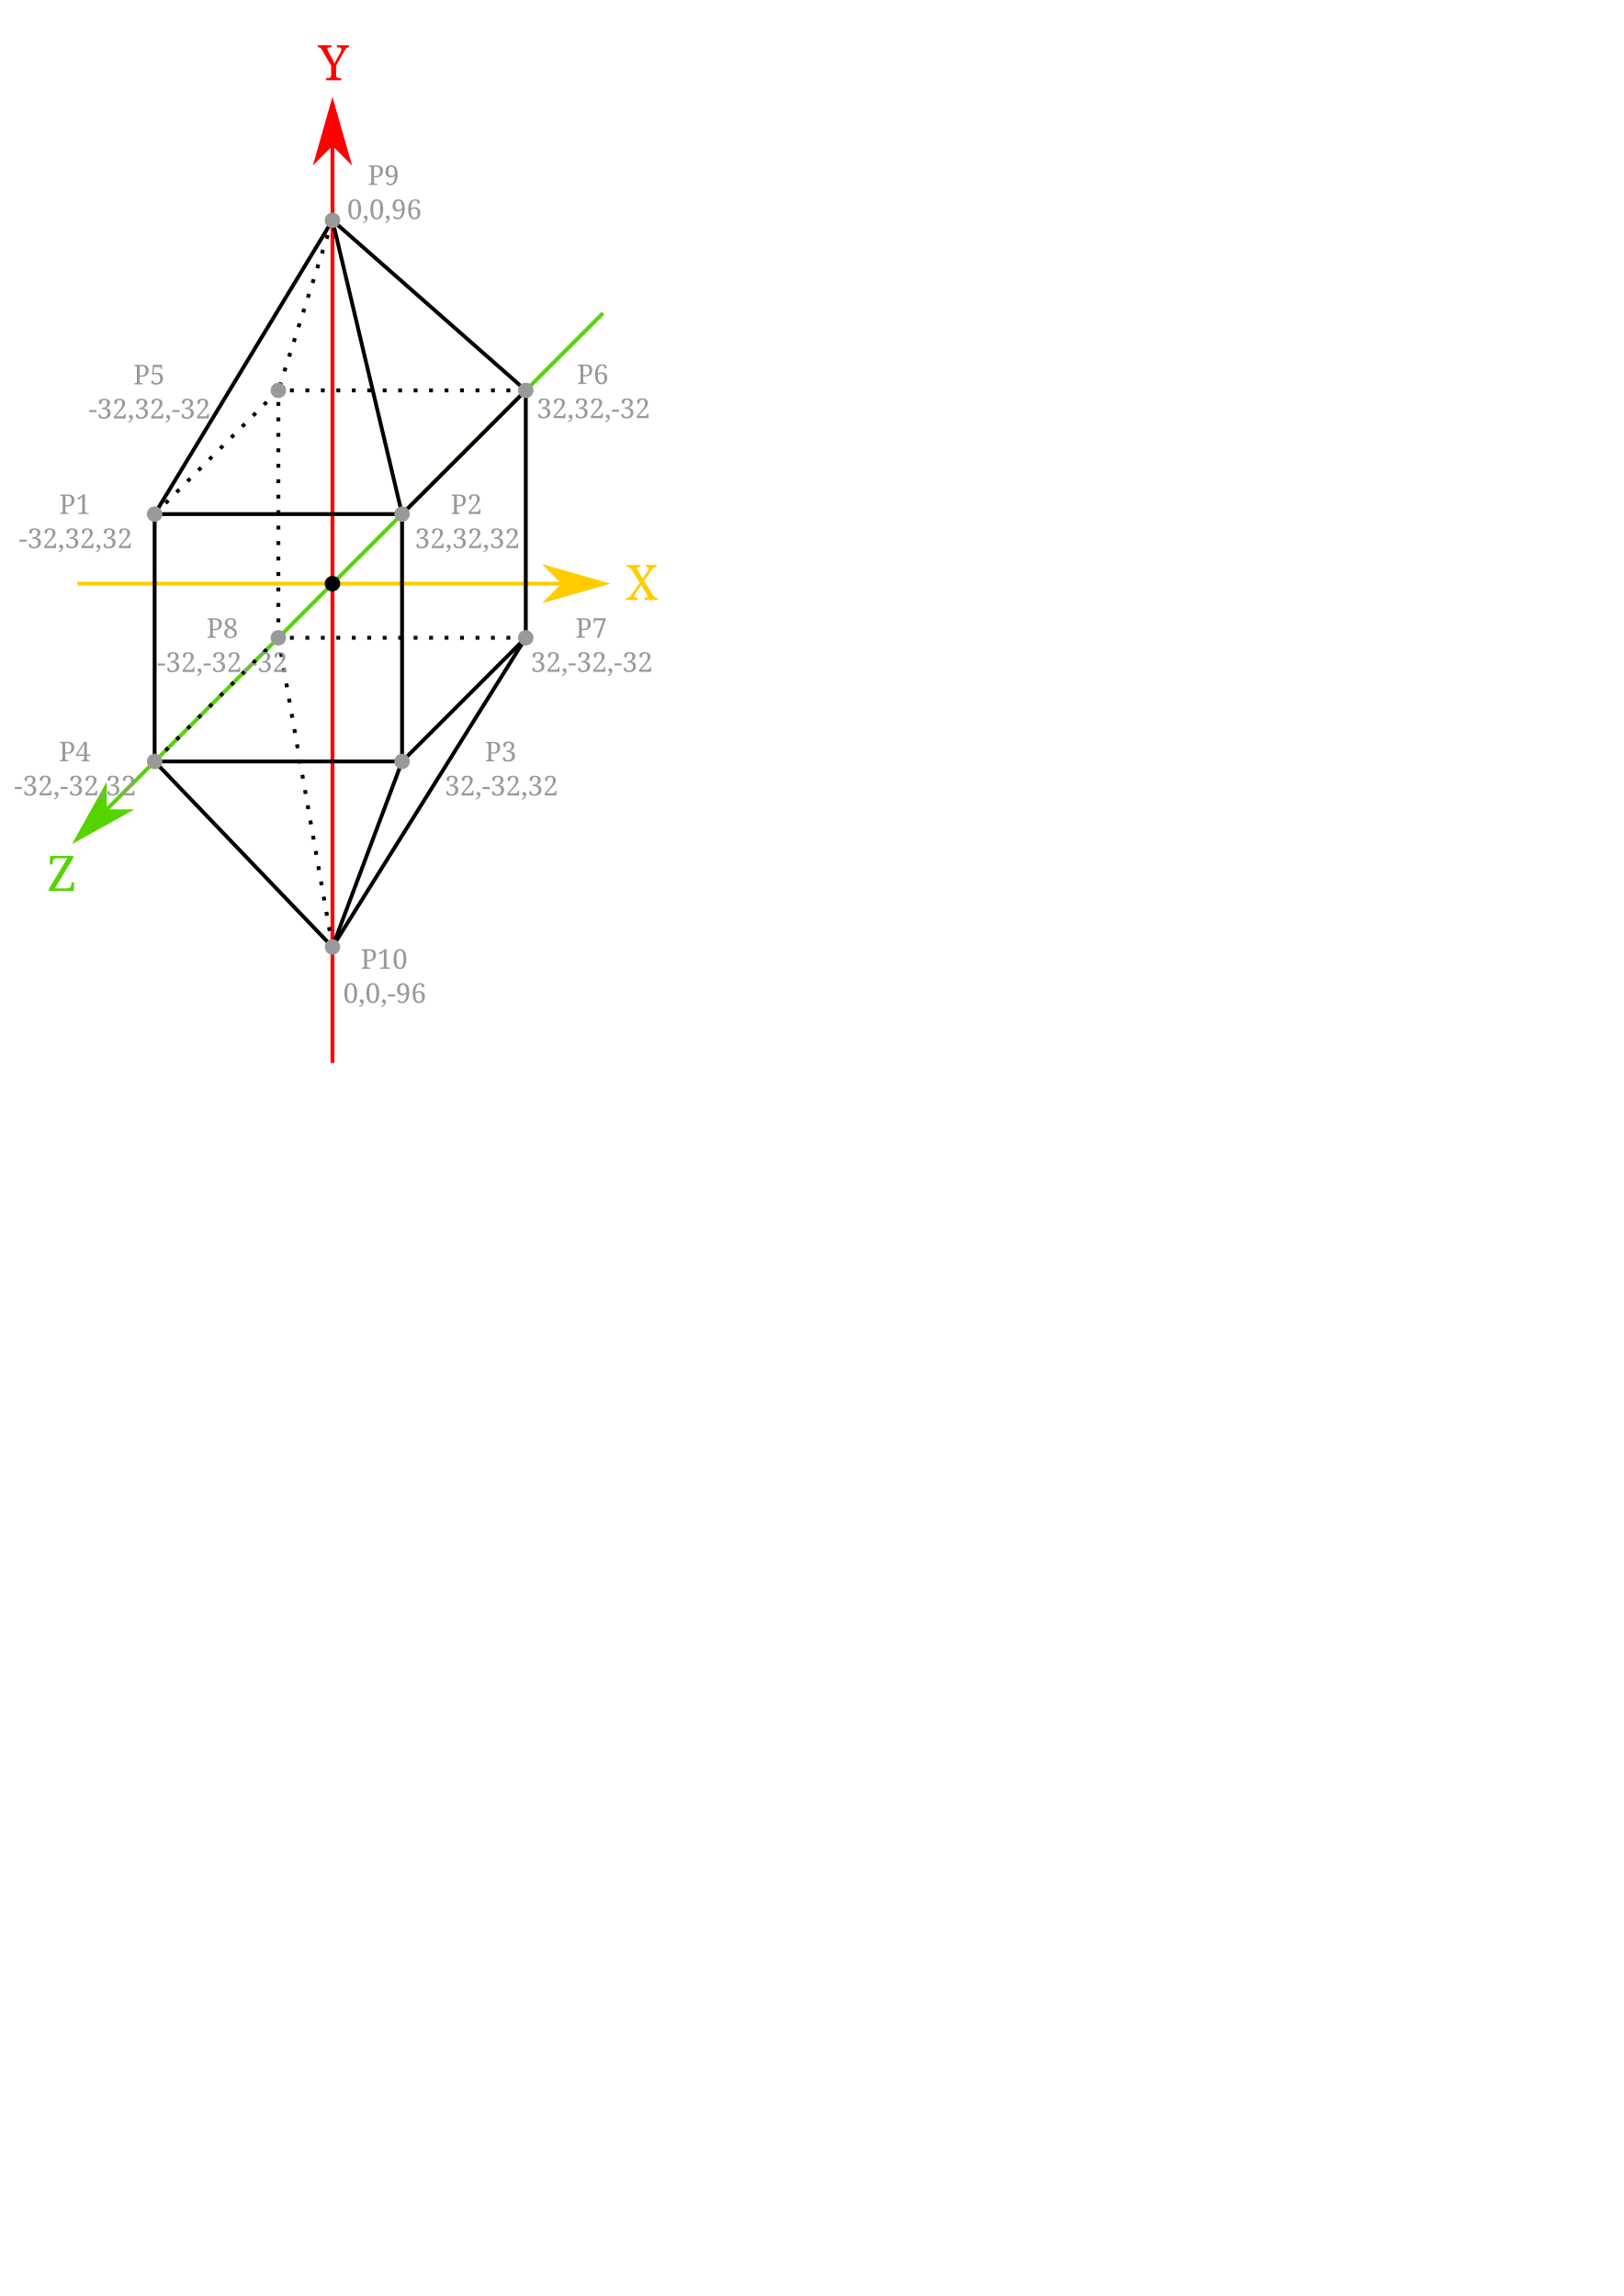
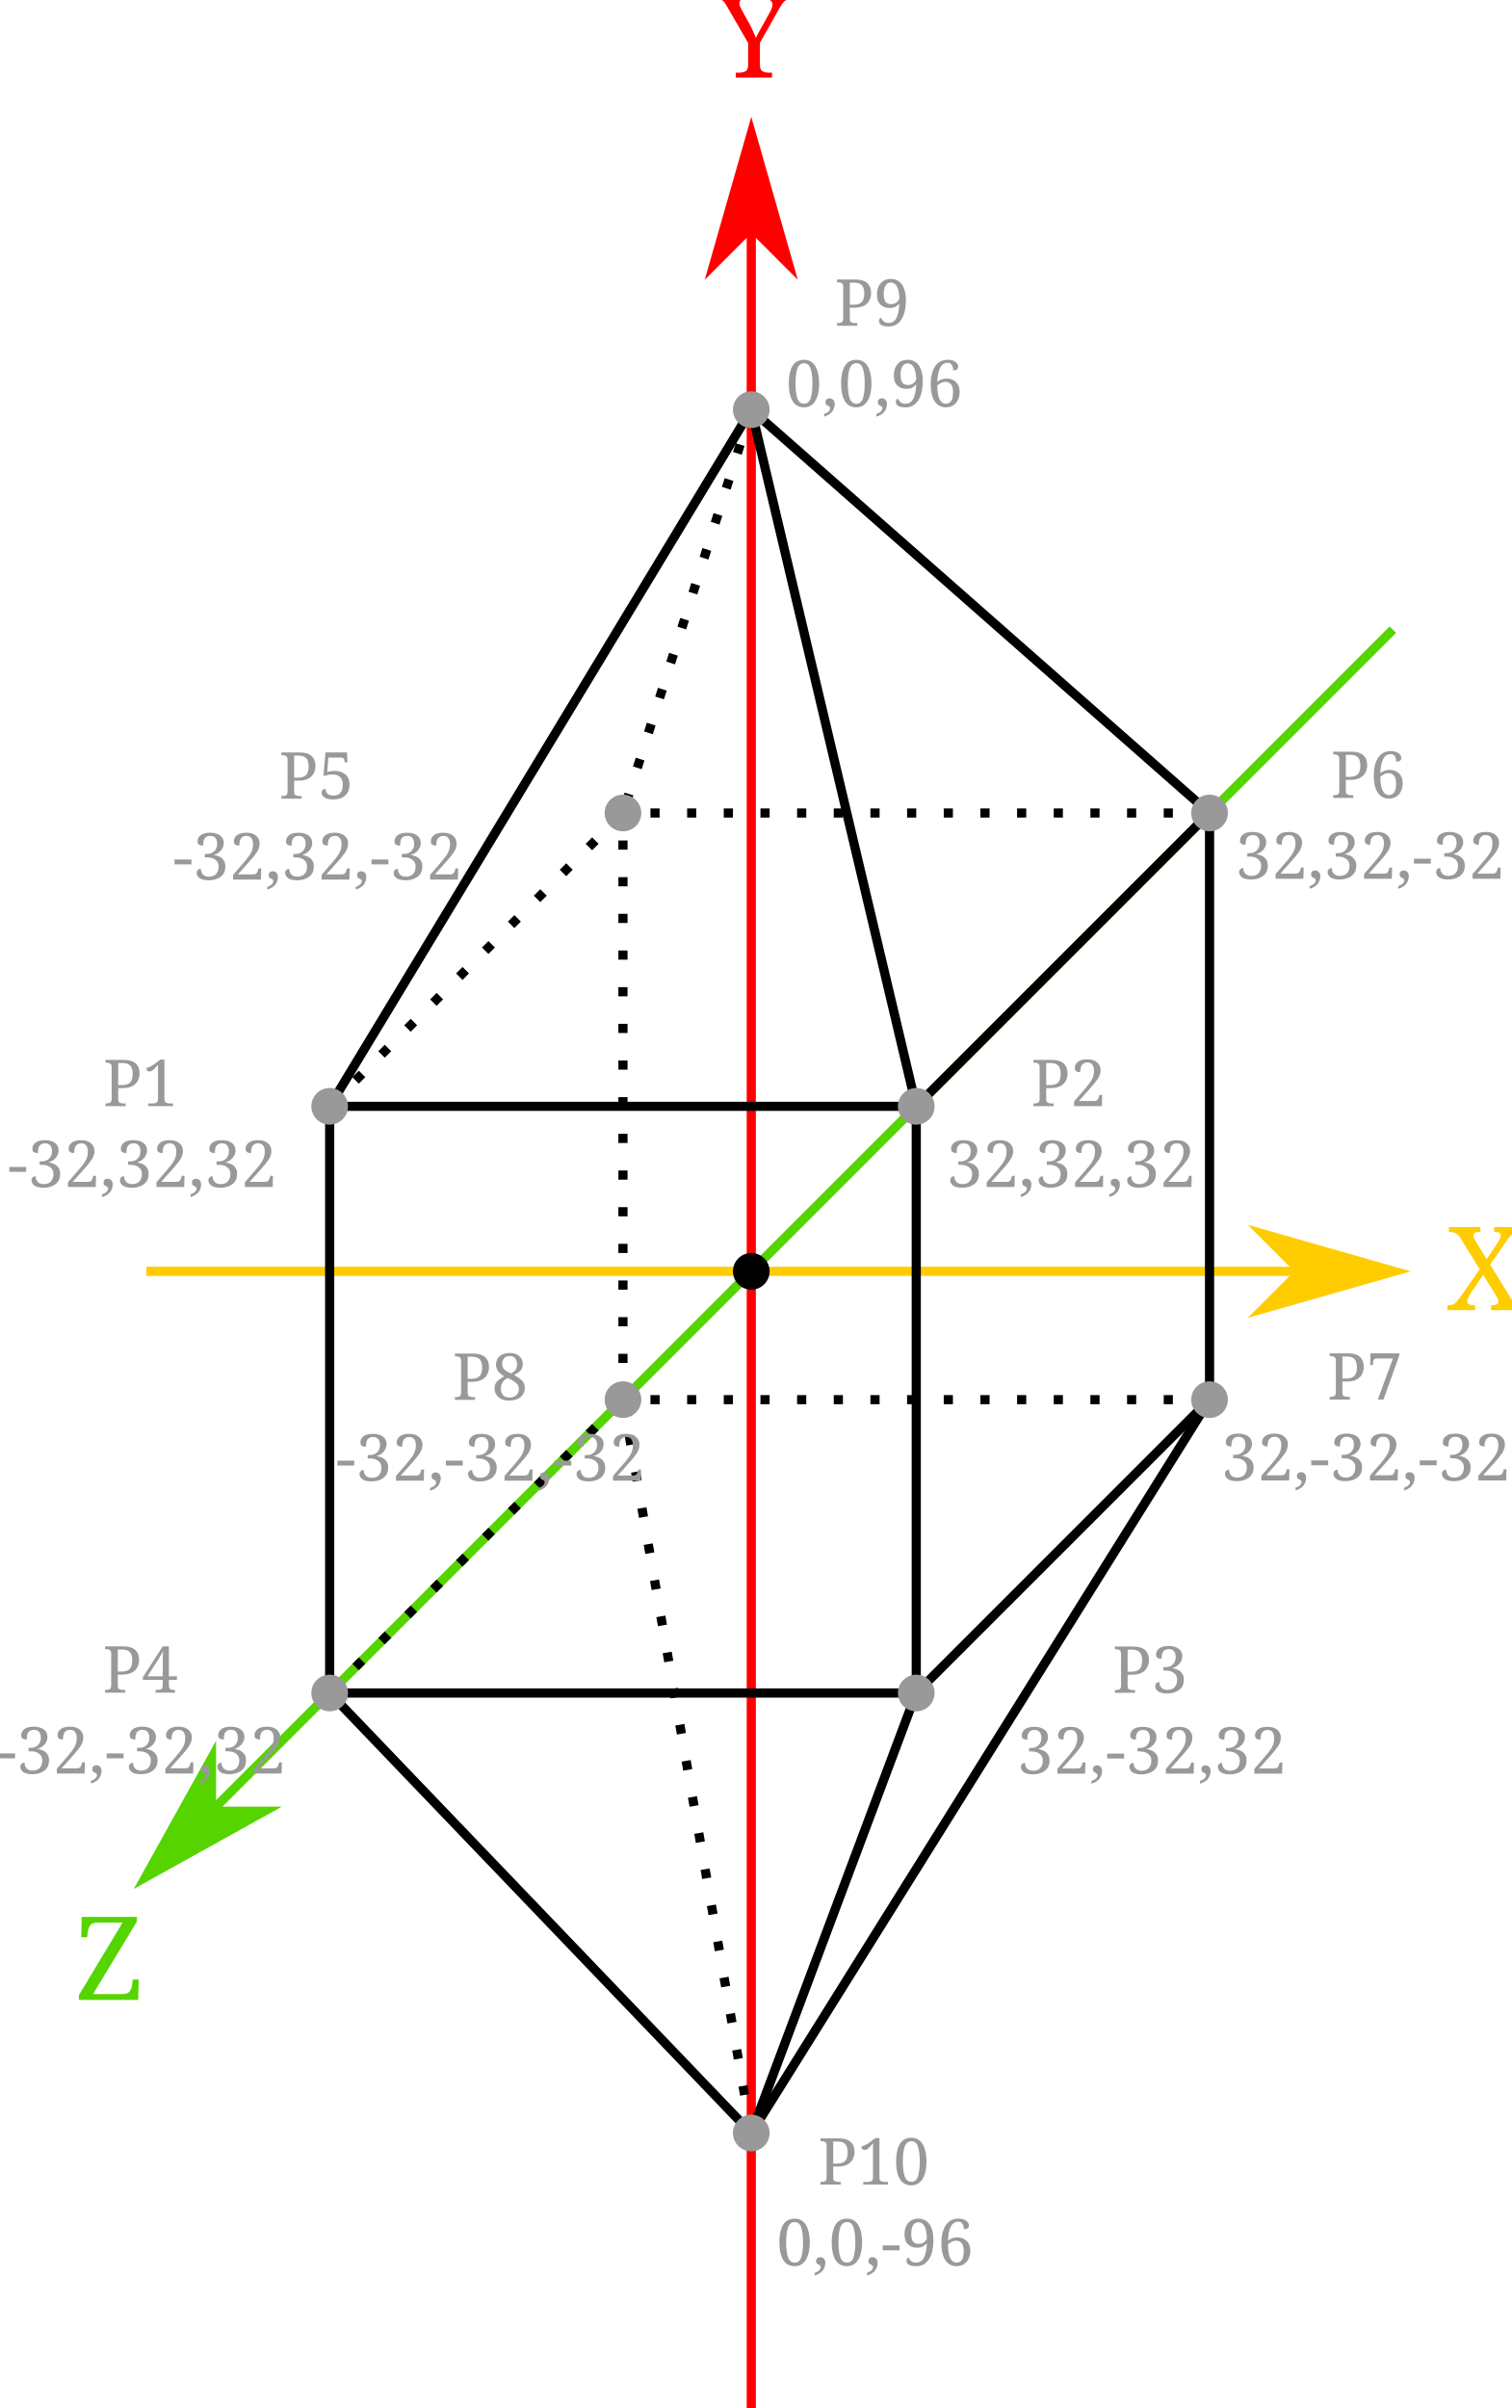
- <svg xmlns="http://www.w3.org/2000/svg" width="210mm" height="297mm" viewBox="0 0 420 594" version="1.1" id="svg1835">
+ <svg xmlns="http://www.w3.org/2000/svg" width="82.472mm" height="131.345mm" viewBox="0 0 164.944 262.691" version="1.1" id="svg1835">
  <defs id="defs1829">
    <marker style="overflow:visible" id="marker2520" refX="0" refY="0" orient="auto">
      <path transform="matrix(-0.8,0,0,-0.8,-10,0)" style="fill:#ffcc00;fill-opacity:1;fill-rule:evenodd;stroke:#ffcc00;stroke-width:1pt;stroke-opacity:1" d="M 0,0 5,-5 -12.5,0 5,5 Z" id="path2518" />
    </marker>
    <marker orient="auto" refY="0" refX="0" id="Arrow1Lstart" style="overflow:visible">
      <path id="path1545" d="M 0,0 5,-5 -12.5,0 5,5 Z" style="fill:#55d400;fill-opacity:1;fill-rule:evenodd;stroke:#55d400;stroke-width:1pt;stroke-opacity:1" transform="matrix(0.8,0,0,0.8,10,0)" />
    </marker>
    <marker orient="auto" refY="0" refX="0" id="Arrow1Lend" style="overflow:visible">
      <path id="path1548" d="M 0,0 5,-5 -12.5,0 5,5 Z" style="fill:#ff0000;fill-opacity:1;fill-rule:evenodd;stroke:#ff0000;stroke-width:1pt;stroke-opacity:1" transform="matrix(-0.8,0,0,-0.8,-10,0)" />
    </marker>
  </defs>
-   <g id="layer2" style="display:inline">
+   <g id="layer2" style="display:inline" transform="translate(-4.031007,-12.30936)">
    <path style="opacity:1;vector-effect:none;fill:#ff0000;fill-opacity:1;stroke:#ff0000;stroke-width:1;stroke-linecap:butt;stroke-linejoin:bevel;stroke-miterlimit:4;stroke-dasharray:none;stroke-dashoffset:0;stroke-opacity:1;marker-end:url(#Arrow1Lend)" d="M 86,275 V 27" id="path2449" />
    <path style="opacity:1;vector-effect:none;fill:#ffcc00;fill-opacity:1;stroke:#ffcc00;stroke-width:1;stroke-linecap:butt;stroke-linejoin:bevel;stroke-miterlimit:4;stroke-dasharray:none;stroke-dashoffset:0;stroke-opacity:1;marker-end:url(#marker2520)" d="M 20,151 H 156" id="path2564" />
    <path style="opacity:1;vector-effect:none;fill:#55d400;fill-opacity:1;stroke:#55d400;stroke-width:1;stroke-linecap:butt;stroke-linejoin:bevel;stroke-miterlimit:4;stroke-dasharray:none;stroke-dashoffset:0;stroke-opacity:1;marker-start:url(#Arrow1Lstart)" d="M 20,217 156,81" id="path2478" />
    <text xml:space="preserve" style="font-style:normal;font-variant:normal;font-weight:normal;font-stretch:normal;font-size:12.7px;line-height:1.25;font-family:Cambria;-inkscape-font-specification:'Cambria, Normal';font-variant-ligatures:normal;font-variant-caps:normal;font-variant-numeric:normal;font-feature-settings:normal;text-align:start;letter-spacing:0px;word-spacing:0px;writing-mode:lr-tb;text-anchor:start;fill:#ff0000;fill-opacity:1;stroke:none;stroke-width:1" x="82.298" y="20.774" id="text3246">
      <tspan x="82.298" y="20.774" id="tspan3244" style="stroke-width:1">
        <tspan x="82.298" y="20.774" id="tspan3242" style="stroke-width:1">Y</tspan>
      </tspan>
    </text>
    <text xml:space="preserve" style="font-style:normal;font-variant:normal;font-weight:normal;font-stretch:normal;font-size:12.7px;line-height:1.25;font-family:Cambria;-inkscape-font-specification:'Cambria, Normal';font-variant-ligatures:normal;font-variant-caps:normal;font-variant-numeric:normal;font-feature-settings:normal;text-align:start;letter-spacing:0px;word-spacing:0px;writing-mode:lr-tb;text-anchor:start;fill:#ffcc00;fill-opacity:1;stroke:none;stroke-width:1" x="161.85" y="155.232" id="text3240">
      <tspan x="161.85" y="155.232" id="tspan3238" style="stroke-width:1">
        <tspan x="161.85" y="155.232" id="tspan3236" style="stroke-width:1">X</tspan>
      </tspan>
    </text>
    <text xml:space="preserve" style="font-style:normal;font-variant:normal;font-weight:normal;font-stretch:normal;font-size:12.7px;line-height:1.25;font-family:Cambria;-inkscape-font-specification:'Cambria, Normal';font-variant-ligatures:normal;font-variant-caps:normal;font-variant-numeric:normal;font-feature-settings:normal;text-align:start;letter-spacing:0px;word-spacing:0px;writing-mode:lr-tb;text-anchor:start;fill:#55d400;fill-opacity:1;stroke:none;stroke-width:1" x="12.182" y="230.483" id="text3234">
      <tspan x="12.182" y="230.483" id="tspan3232" style="stroke-width:1">
        <tspan x="12.182" y="230.483" id="tspan3230" style="stroke-width:1">Z</tspan>
      </tspan>
    </text>
  </g>
-   <g id="layer1" style="display:inline">
+   <g id="layer1" style="display:inline" transform="translate(-4.031007,-12.30936)">
    <path style="opacity:1;vector-effect:none;fill:#000000;fill-opacity:1;stroke:#000000;stroke-width:1;stroke-linecap:butt;stroke-linejoin:bevel;stroke-miterlimit:4;stroke-dasharray:none;stroke-dashoffset:0;stroke-opacity:1" d="M 40,197 H 104" id="path2402" />
    <path style="opacity:1;vector-effect:none;fill:#000000;fill-opacity:1;stroke:#000000;stroke-width:1;stroke-linecap:butt;stroke-linejoin:bevel;stroke-miterlimit:4;stroke-dasharray:none;stroke-dashoffset:0;stroke-opacity:1" d="m 136,165 -32,32" id="path2404" />
    <path style="opacity:1;vector-effect:none;fill:#000000;fill-opacity:1;stroke:#000000;stroke-width:1;stroke-linecap:butt;stroke-linejoin:bevel;stroke-miterlimit:4;stroke-dasharray:none;stroke-dashoffset:0;stroke-opacity:1" d="m 40,133 v 64" id="path2406" />
    <path style="opacity:1;vector-effect:none;fill:#000000;fill-opacity:1;stroke:#000000;stroke-width:1;stroke-linecap:butt;stroke-linejoin:bevel;stroke-miterlimit:4;stroke-dasharray:none;stroke-dashoffset:0;stroke-opacity:1" d="m 104,133 v 64 0" id="path2408" />
    <path style="opacity:1;vector-effect:none;fill:#000000;fill-opacity:1;stroke:#000000;stroke-width:1;stroke-linecap:butt;stroke-linejoin:bevel;stroke-miterlimit:4;stroke-dasharray:none;stroke-dashoffset:0;stroke-opacity:1" d="M 40,133 H 104" id="path2410" />
    <path style="opacity:1;vector-effect:none;fill:#000000;fill-opacity:1;stroke:#000000;stroke-width:1;stroke-linecap:butt;stroke-linejoin:bevel;stroke-miterlimit:4;stroke-dasharray:none;stroke-dashoffset:0;stroke-opacity:1" d="m 136,101 v 64" id="path2412" />
    <path style="opacity:1;vector-effect:none;fill:#000000;fill-opacity:1;stroke:#000000;stroke-width:1;stroke-linecap:butt;stroke-linejoin:bevel;stroke-miterlimit:4;stroke-dasharray:none;stroke-dashoffset:0;stroke-opacity:1" d="M 86,57 40,133" id="path2416" />
    <path style="opacity:1;vector-effect:none;fill:#000000;fill-opacity:1;stroke:#000000;stroke-width:1;stroke-linecap:butt;stroke-linejoin:bevel;stroke-miterlimit:4;stroke-dasharray:none;stroke-dashoffset:0;stroke-opacity:1" d="M 104,133 86,57" id="path2418" />
    <path style="opacity:1;vector-effect:none;fill:#000000;fill-opacity:1;stroke:#000000;stroke-width:1;stroke-linecap:butt;stroke-linejoin:bevel;stroke-miterlimit:4;stroke-dasharray:none;stroke-dashoffset:0;stroke-opacity:1" d="M 136,101 86,57" id="path2420" />
    <path style="opacity:1;vector-effect:none;fill:#000000;fill-opacity:1;stroke:#000000;stroke-width:1;stroke-linecap:butt;stroke-linejoin:bevel;stroke-miterlimit:4;stroke-dasharray:none;stroke-dashoffset:0;stroke-opacity:1" d="m 104,133 32,-32" id="path2422" />
    <path style="opacity:1;vector-effect:none;fill:#000000;fill-opacity:1;stroke:#000000;stroke-width:1;stroke-linecap:butt;stroke-linejoin:bevel;stroke-miterlimit:4;stroke-dasharray:1, 3;stroke-dashoffset:0;stroke-opacity:1" d="M 40,133 72,101" id="path2424" />
    <path style="opacity:1;vector-effect:none;fill:#000000;fill-opacity:1;stroke:#000000;stroke-width:1;stroke-linecap:butt;stroke-linejoin:bevel;stroke-miterlimit:4;stroke-dasharray:1, 3;stroke-dashoffset:0;stroke-opacity:1" d="M 136,101 H 72" id="path2426" />
    <path style="opacity:1;vector-effect:none;fill:#000000;fill-opacity:1;stroke:#000000;stroke-width:1;stroke-linecap:butt;stroke-linejoin:bevel;stroke-miterlimit:4;stroke-dasharray:1, 3;stroke-dashoffset:0;stroke-opacity:1" d="M 86,57 72,101" id="path2428" />
    <path style="opacity:1;vector-effect:none;fill:#000000;fill-opacity:1;stroke:#000000;stroke-width:1;stroke-linecap:butt;stroke-linejoin:bevel;stroke-miterlimit:4;stroke-dasharray:1, 3;stroke-dashoffset:0;stroke-opacity:1" d="M 72,165 V 101" id="path2430" />
    <path style="opacity:1;vector-effect:none;fill:#000000;fill-opacity:1;stroke:#000000;stroke-width:1;stroke-linecap:butt;stroke-linejoin:bevel;stroke-miterlimit:4;stroke-dasharray:1, 3;stroke-dashoffset:0;stroke-opacity:1" d="M 40,197 72,165" id="path2432" />
    <path style="opacity:1;vector-effect:none;fill:#000000;fill-opacity:1;stroke:#000000;stroke-width:1;stroke-linecap:butt;stroke-linejoin:bevel;stroke-miterlimit:4;stroke-dasharray:1, 3;stroke-dashoffset:0;stroke-opacity:1" d="M 136,165 H 72" id="path2434" />
    <path style="opacity:1;vector-effect:none;fill:#000000;fill-opacity:1;stroke:#000000;stroke-width:1;stroke-linecap:butt;stroke-linejoin:bevel;stroke-miterlimit:4;stroke-dasharray:none;stroke-dashoffset:0;stroke-opacity:1" d="m 86,245 -46,-48" id="path2436" />
    <path style="opacity:1;vector-effect:none;fill:#000000;fill-opacity:1;stroke:#000000;stroke-width:1;stroke-linecap:butt;stroke-linejoin:bevel;stroke-miterlimit:4;stroke-dasharray:none;stroke-dashoffset:0;stroke-opacity:1" d="M 104,197 86,245" id="path2438" />
    <path style="opacity:1;vector-effect:none;fill:#000000;fill-opacity:1;stroke:#000000;stroke-width:1;stroke-linecap:butt;stroke-linejoin:bevel;stroke-miterlimit:4;stroke-dasharray:none;stroke-dashoffset:0;stroke-opacity:1" d="M 136,165 86,245" id="path2440" />
    <path style="opacity:1;vector-effect:none;fill:#000000;fill-opacity:1;stroke:#000000;stroke-width:1;stroke-linecap:butt;stroke-linejoin:bevel;stroke-miterlimit:4;stroke-dasharray:1, 3;stroke-dashoffset:0;stroke-opacity:1" d="m 72,165 14,80" id="path2442" />
    <circle style="fill:#999999;fill-rule:evenodd;stroke:#999999;stroke-width:0.265" id="path2937-9" cx="86" cy="245" r="1.868" />
    <circle style="fill:#999999;fill-rule:evenodd;stroke:#999999;stroke-width:0.265" id="path2937-9-0" cx="72" cy="101" r="1.868" />
    <circle style="fill:#999999;fill-rule:evenodd;stroke:#999999;stroke-width:0.265" id="path2937-9-4" cx="72" cy="165" r="1.868" />
    <circle style="fill:#999999;fill-rule:evenodd;stroke:#999999;stroke-width:0.265" id="path2937-9-1" cx="136" cy="165" r="1.868" />
    <circle style="fill:#999999;fill-rule:evenodd;stroke:#999999;stroke-width:0.265" id="path2937-9-2" cx="104" cy="197" r="1.868" />
    <circle style="fill:#999999;fill-rule:evenodd;stroke:#999999;stroke-width:0.265" id="path2937-9-24" cx="40" cy="197" r="1.868" />
    <circle style="fill:#999999;fill-rule:evenodd;stroke:#999999;stroke-width:0.265" id="path2937-9-8" cx="136" cy="101" r="1.868" />
    <circle style="fill:#999999;fill-rule:evenodd;stroke:#999999;stroke-width:0.265" id="path2937-9-6" cx="86" cy="57" r="1.868" />
    <circle style="fill:#999999;fill-rule:evenodd;stroke:#999999;stroke-width:0.265" id="path2937-9-88" cx="104" cy="133" r="1.868" />
    <circle style="fill:#999999;fill-rule:evenodd;stroke:#999999;stroke-width:0.265" id="path2937-9-41" cx="40" cy="133" r="1.868" />
    <circle style="fill:#000000;fill-rule:evenodd;stroke:#000000;stroke-width:0.265" id="path2937-9-0-1" cx="86" cy="151" r="1.868" />
  </g>
-   <g id="layer3" style="display:inline">
+   <g id="layer3" style="display:inline" transform="translate(-4.031007,-12.30936)">
    <text xml:space="preserve" style="font-style:normal;font-variant:normal;font-weight:normal;font-stretch:normal;font-size:7.056px;line-height:1.25;font-family:Cambria;-inkscape-font-specification:'Cambria, Normal';font-variant-ligatures:normal;font-variant-caps:normal;font-variant-numeric:normal;font-feature-settings:normal;text-align:start;letter-spacing:0px;word-spacing:0px;writing-mode:lr-tb;text-anchor:start;display:inline;fill:#999999;fill-opacity:1;stroke:none;stroke-width:1" x="15.274" y="132.98" id="text3228">
      <tspan x="15.274" y="132.98" id="tspan3222" style="font-style:normal;font-variant:normal;font-weight:normal;font-stretch:normal;font-size:7.056px;font-family:Cambria;-inkscape-font-specification:'Cambria, Normal';font-variant-ligatures:normal;font-variant-caps:normal;font-variant-numeric:normal;font-feature-settings:normal;text-align:start;writing-mode:lr-tb;text-anchor:start;stroke-width:1">
        <tspan x="15.274" y="132.98" id="tspan3218" style="font-style:normal;font-variant:normal;font-weight:normal;font-stretch:normal;font-size:7.056px;font-family:Cambria;-inkscape-font-specification:'Cambria, Normal';font-variant-ligatures:normal;font-variant-caps:normal;font-variant-numeric:normal;font-feature-settings:normal;text-align:start;writing-mode:lr-tb;text-anchor:start;stroke-width:1">P1</tspan>
        <tspan dx="0" x="23.197" y="132.98" id="tspan3220" style="font-style:normal;font-variant:normal;font-weight:normal;font-stretch:normal;font-size:7.056px;font-family:Cambria;-inkscape-font-specification:'Cambria, Normal';font-variant-ligatures:normal;font-variant-caps:normal;font-variant-numeric:normal;font-feature-settings:normal;text-align:start;writing-mode:lr-tb;text-anchor:start;stroke-width:1" />
      </tspan>
      <tspan x="4.876" y="141.799" id="tspan3226" style="font-style:normal;font-variant:normal;font-weight:normal;font-stretch:normal;font-size:7.056px;font-family:Cambria;-inkscape-font-specification:'Cambria, Normal';font-variant-ligatures:normal;font-variant-caps:normal;font-variant-numeric:normal;font-feature-settings:normal;text-align:start;writing-mode:lr-tb;text-anchor:start;stroke-width:1">
        <tspan x="4.876" y="141.799" id="tspan3224" style="font-style:normal;font-variant:normal;font-weight:normal;font-stretch:normal;font-size:7.056px;font-family:Cambria;-inkscape-font-specification:'Cambria, Normal';font-variant-ligatures:normal;font-variant-caps:normal;font-variant-numeric:normal;font-feature-settings:normal;text-align:start;writing-mode:lr-tb;text-anchor:start;stroke-width:1">-32,32,32</tspan>
      </tspan>
    </text>
    <text xml:space="preserve" style="font-style:normal;font-variant:normal;font-weight:normal;font-stretch:normal;font-size:7.056px;line-height:1.25;font-family:Cambria;-inkscape-font-specification:'Cambria, Normal';font-variant-ligatures:normal;font-variant-caps:normal;font-variant-numeric:normal;font-feature-settings:normal;text-align:start;letter-spacing:0px;word-spacing:0px;writing-mode:lr-tb;text-anchor:start;display:inline;fill:#999999;fill-opacity:1;stroke:none;stroke-width:1" x="15.228" y="196.96" id="text3156">
      <tspan x="15.228" y="196.96" id="tspan3150" style="font-style:normal;font-variant:normal;font-weight:normal;font-stretch:normal;font-size:7.056px;font-family:Cambria;-inkscape-font-specification:'Cambria, Normal';font-variant-ligatures:normal;font-variant-caps:normal;font-variant-numeric:normal;font-feature-settings:normal;text-align:start;writing-mode:lr-tb;text-anchor:start;stroke:none;stroke-width:1">
        <tspan x="15.228" y="196.96" id="tspan3146" style="font-style:normal;font-variant:normal;font-weight:normal;font-stretch:normal;font-size:7.056px;font-family:Cambria;-inkscape-font-specification:'Cambria, Normal';font-variant-ligatures:normal;font-variant-caps:normal;font-variant-numeric:normal;font-feature-settings:normal;text-align:start;writing-mode:lr-tb;text-anchor:start;stroke:none;stroke-width:1">P4 </tspan>
        <tspan dx="0" x="24.708" y="196.96" id="tspan3148" style="font-style:normal;font-variant:normal;font-weight:normal;font-stretch:normal;font-size:7.056px;font-family:Cambria;-inkscape-font-specification:'Cambria, Normal';font-variant-ligatures:normal;font-variant-caps:normal;font-variant-numeric:normal;font-feature-settings:normal;text-align:start;writing-mode:lr-tb;text-anchor:start;stroke:none;stroke-width:1" />
      </tspan>
      <tspan x="3.659" y="205.78" id="tspan3154" style="font-style:normal;font-variant:normal;font-weight:normal;font-stretch:normal;font-size:7.056px;font-family:Cambria;-inkscape-font-specification:'Cambria, Normal';font-variant-ligatures:normal;font-variant-caps:normal;font-variant-numeric:normal;font-feature-settings:normal;text-align:start;writing-mode:lr-tb;text-anchor:start;stroke:none;stroke-width:1">
        <tspan x="3.659" y="205.78" id="tspan3152" style="font-style:normal;font-variant:normal;font-weight:normal;font-stretch:normal;font-size:7.056px;font-family:Cambria;-inkscape-font-specification:'Cambria, Normal';font-variant-ligatures:normal;font-variant-caps:normal;font-variant-numeric:normal;font-feature-settings:normal;text-align:start;writing-mode:lr-tb;text-anchor:start;stroke:none;stroke-width:1">-32,-32,32</tspan>
      </tspan>
    </text>
    <text xml:space="preserve" style="font-style:normal;font-variant:normal;font-weight:normal;font-stretch:normal;font-size:7.056px;line-height:1.25;font-family:Cambria;-inkscape-font-specification:'Cambria, Normal';font-variant-ligatures:normal;font-variant-caps:normal;font-variant-numeric:normal;font-feature-settings:normal;text-align:start;letter-spacing:0px;word-spacing:0px;writing-mode:lr-tb;text-anchor:start;display:inline;fill:#999999;fill-opacity:1;stroke:none;stroke-width:1" x="125.408" y="196.976" id="text3192">
      <tspan x="125.408" y="196.976" id="tspan3186" style="font-style:normal;font-variant:normal;font-weight:normal;font-stretch:normal;font-size:7.056px;font-family:Cambria;-inkscape-font-specification:'Cambria, Normal';font-variant-ligatures:normal;font-variant-caps:normal;font-variant-numeric:normal;font-feature-settings:normal;text-align:start;writing-mode:lr-tb;text-anchor:start;stroke-width:1">
        <tspan x="125.408" y="196.976" id="tspan3182" style="font-style:normal;font-variant:normal;font-weight:normal;font-stretch:normal;font-size:7.056px;font-family:Cambria;-inkscape-font-specification:'Cambria, Normal';font-variant-ligatures:normal;font-variant-caps:normal;font-variant-numeric:normal;font-feature-settings:normal;text-align:start;writing-mode:lr-tb;text-anchor:start;stroke-width:1">P3 </tspan>
        <tspan dx="0" x="134.889" y="196.976" id="tspan3184" style="font-style:normal;font-variant:normal;font-weight:normal;font-stretch:normal;font-size:7.056px;font-family:Cambria;-inkscape-font-specification:'Cambria, Normal';font-variant-ligatures:normal;font-variant-caps:normal;font-variant-numeric:normal;font-feature-settings:normal;text-align:start;writing-mode:lr-tb;text-anchor:start;stroke-width:1" />
      </tspan>
      <tspan x="115.01" y="205.795" id="tspan3190" style="font-style:normal;font-variant:normal;font-weight:normal;font-stretch:normal;font-size:7.056px;font-family:Cambria;-inkscape-font-specification:'Cambria, Normal';font-variant-ligatures:normal;font-variant-caps:normal;font-variant-numeric:normal;font-feature-settings:normal;text-align:start;writing-mode:lr-tb;text-anchor:start;stroke-width:1">
        <tspan x="115.01" y="205.795" id="tspan3188" style="font-style:normal;font-variant:normal;font-weight:normal;font-stretch:normal;font-size:7.056px;font-family:Cambria;-inkscape-font-specification:'Cambria, Normal';font-variant-ligatures:normal;font-variant-caps:normal;font-variant-numeric:normal;font-feature-settings:normal;text-align:start;writing-mode:lr-tb;text-anchor:start;stroke-width:1">32,-32,32</tspan>
      </tspan>
    </text>
    <text xml:space="preserve" style="font-style:normal;font-variant:normal;font-weight:normal;font-stretch:normal;font-size:7.056px;line-height:1.25;font-family:Cambria;-inkscape-font-specification:'Cambria, Normal';font-variant-ligatures:normal;font-variant-caps:normal;font-variant-numeric:normal;font-feature-settings:normal;text-align:start;letter-spacing:0px;word-spacing:0px;writing-mode:lr-tb;text-anchor:start;display:inline;fill:#999999;fill-opacity:1;stroke:none;stroke-width:1" x="148.842" y="164.994" id="text3180">
      <tspan x="148.842" y="164.994" id="tspan3174" style="font-style:normal;font-variant:normal;font-weight:normal;font-stretch:normal;font-size:7.056px;font-family:Cambria;-inkscape-font-specification:'Cambria, Normal';font-variant-ligatures:normal;font-variant-caps:normal;font-variant-numeric:normal;font-feature-settings:normal;text-align:start;writing-mode:lr-tb;text-anchor:start;stroke-width:1">
        <tspan x="148.842" y="164.994" id="tspan3170" style="font-style:normal;font-variant:normal;font-weight:normal;font-stretch:normal;font-size:7.056px;font-family:Cambria;-inkscape-font-specification:'Cambria, Normal';font-variant-ligatures:normal;font-variant-caps:normal;font-variant-numeric:normal;font-feature-settings:normal;text-align:start;writing-mode:lr-tb;text-anchor:start;stroke-width:1">P7 </tspan>
        <tspan dx="0" x="158.323" y="164.994" id="tspan3172" style="font-style:normal;font-variant:normal;font-weight:normal;font-stretch:normal;font-size:7.056px;font-family:Cambria;-inkscape-font-specification:'Cambria, Normal';font-variant-ligatures:normal;font-variant-caps:normal;font-variant-numeric:normal;font-feature-settings:normal;text-align:start;writing-mode:lr-tb;text-anchor:start;stroke-width:1" />
      </tspan>
      <tspan x="137.274" y="173.813" id="tspan3178" style="font-style:normal;font-variant:normal;font-weight:normal;font-stretch:normal;font-size:7.056px;font-family:Cambria;-inkscape-font-specification:'Cambria, Normal';font-variant-ligatures:normal;font-variant-caps:normal;font-variant-numeric:normal;font-feature-settings:normal;text-align:start;writing-mode:lr-tb;text-anchor:start;stroke-width:1">
        <tspan x="137.274" y="173.813" id="tspan3176" style="font-style:normal;font-variant:normal;font-weight:normal;font-stretch:normal;font-size:7.056px;font-family:Cambria;-inkscape-font-specification:'Cambria, Normal';font-variant-ligatures:normal;font-variant-caps:normal;font-variant-numeric:normal;font-feature-settings:normal;text-align:start;writing-mode:lr-tb;text-anchor:start;stroke-width:1">32,-32,-32</tspan>
      </tspan>
    </text>
    <text xml:space="preserve" style="font-style:normal;font-variant:normal;font-weight:normal;font-stretch:normal;font-size:7.056px;line-height:1.25;font-family:Cambria;-inkscape-font-specification:'Cambria, Normal';font-variant-ligatures:normal;font-variant-caps:normal;font-variant-numeric:normal;font-feature-settings:normal;text-align:start;letter-spacing:0px;word-spacing:0px;writing-mode:lr-tb;text-anchor:start;display:inline;fill:#999999;fill-opacity:1;stroke:none;stroke-width:1" x="149.22" y="99.356" id="text3168">
      <tspan x="149.22" y="99.356" id="tspan3162" style="font-style:normal;font-variant:normal;font-weight:normal;font-stretch:normal;font-size:7.056px;font-family:Cambria;-inkscape-font-specification:'Cambria, Normal';font-variant-ligatures:normal;font-variant-caps:normal;font-variant-numeric:normal;font-feature-settings:normal;text-align:start;writing-mode:lr-tb;text-anchor:start;stroke-width:1">
        <tspan x="149.22" y="99.356" id="tspan3158" style="font-style:normal;font-variant:normal;font-weight:normal;font-stretch:normal;font-size:7.056px;font-family:Cambria;-inkscape-font-specification:'Cambria, Normal';font-variant-ligatures:normal;font-variant-caps:normal;font-variant-numeric:normal;font-feature-settings:normal;text-align:start;writing-mode:lr-tb;text-anchor:start;stroke-width:1">P6 </tspan>
        <tspan dx="0" x="158.701" y="99.356" id="tspan3160" style="font-style:normal;font-variant:normal;font-weight:normal;font-stretch:normal;font-size:7.056px;font-family:Cambria;-inkscape-font-specification:'Cambria, Normal';font-variant-ligatures:normal;font-variant-caps:normal;font-variant-numeric:normal;font-feature-settings:normal;text-align:start;writing-mode:lr-tb;text-anchor:start;stroke-width:1" />
      </tspan>
      <tspan x="138.823" y="108.176" id="tspan3166" style="font-style:normal;font-variant:normal;font-weight:normal;font-stretch:normal;font-size:7.056px;font-family:Cambria;-inkscape-font-specification:'Cambria, Normal';font-variant-ligatures:normal;font-variant-caps:normal;font-variant-numeric:normal;font-feature-settings:normal;text-align:start;writing-mode:lr-tb;text-anchor:start;stroke-width:1">
        <tspan x="138.823" y="108.176" id="tspan3164" style="font-style:normal;font-variant:normal;font-weight:normal;font-stretch:normal;font-size:7.056px;font-family:Cambria;-inkscape-font-specification:'Cambria, Normal';font-variant-ligatures:normal;font-variant-caps:normal;font-variant-numeric:normal;font-feature-settings:normal;text-align:start;writing-mode:lr-tb;text-anchor:start;stroke-width:1">32,32,-32</tspan>
      </tspan>
    </text>
    <text xml:space="preserve" style="font-style:normal;font-variant:normal;font-weight:normal;font-stretch:normal;font-size:7.056px;line-height:1.25;font-family:Cambria;-inkscape-font-specification:'Cambria, Normal';font-variant-ligatures:normal;font-variant-caps:normal;font-variant-numeric:normal;font-feature-settings:normal;text-align:start;letter-spacing:0px;word-spacing:0px;writing-mode:lr-tb;text-anchor:start;display:inline;fill:#999999;fill-opacity:1;stroke:none;stroke-width:1" x="116.525" y="132.98" id="text3282">
      <tspan x="116.525" y="132.98" id="tspan3276" style="font-style:normal;font-variant:normal;font-weight:normal;font-stretch:normal;font-size:7.056px;font-family:Cambria;-inkscape-font-specification:'Cambria, Normal';font-variant-ligatures:normal;font-variant-caps:normal;font-variant-numeric:normal;font-feature-settings:normal;text-align:start;writing-mode:lr-tb;text-anchor:start;stroke-width:1">
        <tspan x="116.525" y="132.98" id="tspan3272" style="font-style:normal;font-variant:normal;font-weight:normal;font-stretch:normal;font-size:7.056px;font-family:Cambria;-inkscape-font-specification:'Cambria, Normal';font-variant-ligatures:normal;font-variant-caps:normal;font-variant-numeric:normal;font-feature-settings:normal;text-align:start;writing-mode:lr-tb;text-anchor:start;stroke-width:1">P2 </tspan>
        <tspan dx="0" x="126.006" y="132.98" id="tspan3274" style="font-style:normal;font-variant:normal;font-weight:normal;font-stretch:normal;font-size:7.056px;font-family:Cambria;-inkscape-font-specification:'Cambria, Normal';font-variant-ligatures:normal;font-variant-caps:normal;font-variant-numeric:normal;font-feature-settings:normal;text-align:start;writing-mode:lr-tb;text-anchor:start;stroke-width:1" />
      </tspan>
      <tspan x="107.299" y="141.799" id="tspan3280" style="font-style:normal;font-variant:normal;font-weight:normal;font-stretch:normal;font-size:7.056px;font-family:Cambria;-inkscape-font-specification:'Cambria, Normal';font-variant-ligatures:normal;font-variant-caps:normal;font-variant-numeric:normal;font-feature-settings:normal;text-align:start;writing-mode:lr-tb;text-anchor:start;stroke-width:1">
        <tspan x="107.299" y="141.799" id="tspan3278" style="font-style:normal;font-variant:normal;font-weight:normal;font-stretch:normal;font-size:7.056px;font-family:Cambria;-inkscape-font-specification:'Cambria, Normal';font-variant-ligatures:normal;font-variant-caps:normal;font-variant-numeric:normal;font-feature-settings:normal;text-align:start;writing-mode:lr-tb;text-anchor:start;stroke-width:1">32,32,32</tspan>
      </tspan>
    </text>
    <text xml:space="preserve" style="font-style:normal;font-variant:normal;font-weight:normal;font-stretch:normal;font-size:7.056px;line-height:1.25;font-family:Cambria;-inkscape-font-specification:'Cambria, Normal';font-variant-ligatures:normal;font-variant-caps:normal;font-variant-numeric:normal;font-feature-settings:normal;text-align:start;letter-spacing:0px;word-spacing:0px;writing-mode:lr-tb;text-anchor:start;display:inline;fill:#999999;fill-opacity:1;stroke:none;stroke-width:1" x="34.467" y="99.442" id="text3270">
      <tspan x="34.467" y="99.442" id="tspan3264" style="font-style:normal;font-variant:normal;font-weight:normal;font-stretch:normal;font-size:7.056px;font-family:Cambria;-inkscape-font-specification:'Cambria, Normal';font-variant-ligatures:normal;font-variant-caps:normal;font-variant-numeric:normal;font-feature-settings:normal;text-align:start;writing-mode:lr-tb;text-anchor:start;stroke-width:1">
        <tspan x="34.467" y="99.442" id="tspan3260" style="font-style:normal;font-variant:normal;font-weight:normal;font-stretch:normal;font-size:7.056px;font-family:Cambria;-inkscape-font-specification:'Cambria, Normal';font-variant-ligatures:normal;font-variant-caps:normal;font-variant-numeric:normal;font-feature-settings:normal;text-align:start;writing-mode:lr-tb;text-anchor:start;stroke-width:1">P5</tspan>
        <tspan dx="0" x="42.39" y="99.442" id="tspan3262" style="font-style:normal;font-variant:normal;font-weight:normal;font-stretch:normal;font-size:7.056px;font-family:Cambria;-inkscape-font-specification:'Cambria, Normal';font-variant-ligatures:normal;font-variant-caps:normal;font-variant-numeric:normal;font-feature-settings:normal;text-align:start;writing-mode:lr-tb;text-anchor:start;stroke-width:1" />
      </tspan>
      <tspan x="22.898" y="108.262" id="tspan3268" style="font-style:normal;font-variant:normal;font-weight:normal;font-stretch:normal;font-size:7.056px;font-family:Cambria;-inkscape-font-specification:'Cambria, Normal';font-variant-ligatures:normal;font-variant-caps:normal;font-variant-numeric:normal;font-feature-settings:normal;text-align:start;writing-mode:lr-tb;text-anchor:start;stroke-width:1">
        <tspan x="22.898" y="108.262" id="tspan3266" style="font-style:normal;font-variant:normal;font-weight:normal;font-stretch:normal;font-size:7.056px;font-family:Cambria;-inkscape-font-specification:'Cambria, Normal';font-variant-ligatures:normal;font-variant-caps:normal;font-variant-numeric:normal;font-feature-settings:normal;text-align:start;writing-mode:lr-tb;text-anchor:start;stroke-width:1">-32,32,-32</tspan>
      </tspan>
    </text>
    <text xml:space="preserve" style="font-style:normal;font-variant:normal;font-weight:normal;font-stretch:normal;font-size:7.056px;line-height:1.25;font-family:Cambria;-inkscape-font-specification:'Cambria, Normal';font-variant-ligatures:normal;font-variant-caps:normal;font-variant-numeric:normal;font-feature-settings:normal;text-align:start;letter-spacing:0px;word-spacing:0px;writing-mode:lr-tb;text-anchor:start;display:inline;fill:#999999;fill-opacity:1;stroke:none;stroke-width:1" x="53.403" y="165.021" id="text3216">
      <tspan x="53.403" y="165.021" id="tspan3210" style="font-style:normal;font-variant:normal;font-weight:normal;font-stretch:normal;font-size:7.056px;font-family:Cambria;-inkscape-font-specification:'Cambria, Normal';font-variant-ligatures:normal;font-variant-caps:normal;font-variant-numeric:normal;font-feature-settings:normal;text-align:start;writing-mode:lr-tb;text-anchor:start;stroke-width:1">
        <tspan x="53.403" y="165.021" id="tspan3206" style="font-style:normal;font-variant:normal;font-weight:normal;font-stretch:normal;font-size:7.056px;font-family:Cambria;-inkscape-font-specification:'Cambria, Normal';font-variant-ligatures:normal;font-variant-caps:normal;font-variant-numeric:normal;font-feature-settings:normal;text-align:start;writing-mode:lr-tb;text-anchor:start;stroke-width:1">P8 </tspan>
        <tspan dx="0" x="62.884" y="165.021" id="tspan3208" style="font-style:normal;font-variant:normal;font-weight:normal;font-stretch:normal;font-size:7.056px;font-family:Cambria;-inkscape-font-specification:'Cambria, Normal';font-variant-ligatures:normal;font-variant-caps:normal;font-variant-numeric:normal;font-feature-settings:normal;text-align:start;writing-mode:lr-tb;text-anchor:start;stroke-width:1" />
      </tspan>
      <tspan x="40.663" y="173.841" id="tspan3214" style="font-style:normal;font-variant:normal;font-weight:normal;font-stretch:normal;font-size:7.056px;font-family:Cambria;-inkscape-font-specification:'Cambria, Normal';font-variant-ligatures:normal;font-variant-caps:normal;font-variant-numeric:normal;font-feature-settings:normal;text-align:start;writing-mode:lr-tb;text-anchor:start;stroke-width:1">
        <tspan x="40.663" y="173.841" id="tspan3212" style="font-style:normal;font-variant:normal;font-weight:normal;font-stretch:normal;font-size:7.056px;font-family:Cambria;-inkscape-font-specification:'Cambria, Normal';font-variant-ligatures:normal;font-variant-caps:normal;font-variant-numeric:normal;font-feature-settings:normal;text-align:start;writing-mode:lr-tb;text-anchor:start;stroke-width:1">-32,-32,-32</tspan>
      </tspan>
    </text>
    <text xml:space="preserve" style="font-style:normal;font-variant:normal;font-weight:normal;font-stretch:normal;font-size:7.056px;line-height:1.25;font-family:Cambria;-inkscape-font-specification:'Cambria, Normal';font-variant-ligatures:normal;font-variant-caps:normal;font-variant-numeric:normal;font-feature-settings:normal;text-align:start;letter-spacing:0px;word-spacing:0px;writing-mode:lr-tb;text-anchor:start;display:inline;fill:#999999;fill-opacity:1;stroke:none;stroke-width:1" x="93.285" y="250.633" id="text3204">
      <tspan x="93.285" y="250.633" id="tspan3198" style="font-style:normal;font-variant:normal;font-weight:normal;font-stretch:normal;font-size:7.056px;font-family:Cambria;-inkscape-font-specification:'Cambria, Normal';font-variant-ligatures:normal;font-variant-caps:normal;font-variant-numeric:normal;font-feature-settings:normal;text-align:start;writing-mode:lr-tb;text-anchor:start;stroke-width:1">
        <tspan x="93.285" y="250.633" id="tspan3194" style="font-style:normal;font-variant:normal;font-weight:normal;font-stretch:normal;font-size:7.056px;font-family:Cambria;-inkscape-font-specification:'Cambria, Normal';font-variant-ligatures:normal;font-variant-caps:normal;font-variant-numeric:normal;font-feature-settings:normal;text-align:start;writing-mode:lr-tb;text-anchor:start;stroke-width:1">P10 </tspan>
        <tspan dx="0" x="106.68" y="250.633" id="tspan3196" style="font-style:normal;font-variant:normal;font-weight:normal;font-stretch:normal;font-size:7.056px;font-family:Cambria;-inkscape-font-specification:'Cambria, Normal';font-variant-ligatures:normal;font-variant-caps:normal;font-variant-numeric:normal;font-feature-settings:normal;text-align:start;writing-mode:lr-tb;text-anchor:start;stroke-width:1" />
      </tspan>
      <tspan x="88.758" y="259.452" id="tspan3202" style="font-style:normal;font-variant:normal;font-weight:normal;font-stretch:normal;font-size:7.056px;font-family:Cambria;-inkscape-font-specification:'Cambria, Normal';font-variant-ligatures:normal;font-variant-caps:normal;font-variant-numeric:normal;font-feature-settings:normal;text-align:start;writing-mode:lr-tb;text-anchor:start;stroke-width:1">
        <tspan x="88.758" y="259.452" id="tspan3200" style="font-style:normal;font-variant:normal;font-weight:normal;font-stretch:normal;font-size:7.056px;font-family:Cambria;-inkscape-font-specification:'Cambria, Normal';font-variant-ligatures:normal;font-variant-caps:normal;font-variant-numeric:normal;font-feature-settings:normal;text-align:start;writing-mode:lr-tb;text-anchor:start;stroke-width:1">0,0,-96</tspan>
      </tspan>
    </text>
    <text xml:space="preserve" style="font-style:normal;font-variant:normal;font-weight:normal;font-stretch:normal;font-size:7.056px;line-height:1.25;font-family:Cambria;-inkscape-font-specification:'Cambria, Normal';font-variant-ligatures:normal;font-variant-caps:normal;font-variant-numeric:normal;font-feature-settings:normal;text-align:start;letter-spacing:0px;word-spacing:0px;writing-mode:lr-tb;text-anchor:start;display:inline;fill:#999999;fill-opacity:1;stroke:none;stroke-width:1" x="95.094" y="47.849" id="text3258">
      <tspan x="95.094" y="47.849" id="tspan3252" style="font-style:normal;font-variant:normal;font-weight:normal;font-stretch:normal;font-size:7.056px;font-family:Cambria;-inkscape-font-specification:'Cambria, Normal';font-variant-ligatures:normal;font-variant-caps:normal;font-variant-numeric:normal;font-feature-settings:normal;text-align:start;writing-mode:lr-tb;text-anchor:start;stroke-width:1">
        <tspan x="95.094" y="47.849" id="tspan3248" style="font-style:normal;font-variant:normal;font-weight:normal;font-stretch:normal;font-size:7.056px;font-family:Cambria;-inkscape-font-specification:'Cambria, Normal';font-variant-ligatures:normal;font-variant-caps:normal;font-variant-numeric:normal;font-feature-settings:normal;text-align:start;writing-mode:lr-tb;text-anchor:start;stroke-width:1">P9 </tspan>
        <tspan dx="0" x="104.575" y="47.849" id="tspan3250" style="font-style:normal;font-variant:normal;font-weight:normal;font-stretch:normal;font-size:7.056px;font-family:Cambria;-inkscape-font-specification:'Cambria, Normal';font-variant-ligatures:normal;font-variant-caps:normal;font-variant-numeric:normal;font-feature-settings:normal;text-align:start;writing-mode:lr-tb;text-anchor:start;stroke-width:1" />
      </tspan>
      <tspan x="89.782" y="56.668" id="tspan3256" style="font-style:normal;font-variant:normal;font-weight:normal;font-stretch:normal;font-size:7.056px;font-family:Cambria;-inkscape-font-specification:'Cambria, Normal';font-variant-ligatures:normal;font-variant-caps:normal;font-variant-numeric:normal;font-feature-settings:normal;text-align:start;writing-mode:lr-tb;text-anchor:start;stroke-width:1">
        <tspan x="89.782" y="56.668" id="tspan3254" style="font-style:normal;font-variant:normal;font-weight:normal;font-stretch:normal;font-size:7.056px;font-family:Cambria;-inkscape-font-specification:'Cambria, Normal';font-variant-ligatures:normal;font-variant-caps:normal;font-variant-numeric:normal;font-feature-settings:normal;text-align:start;writing-mode:lr-tb;text-anchor:start;stroke-width:1">0,0,96</tspan>
      </tspan>
    </text>
  </g>
</svg>
